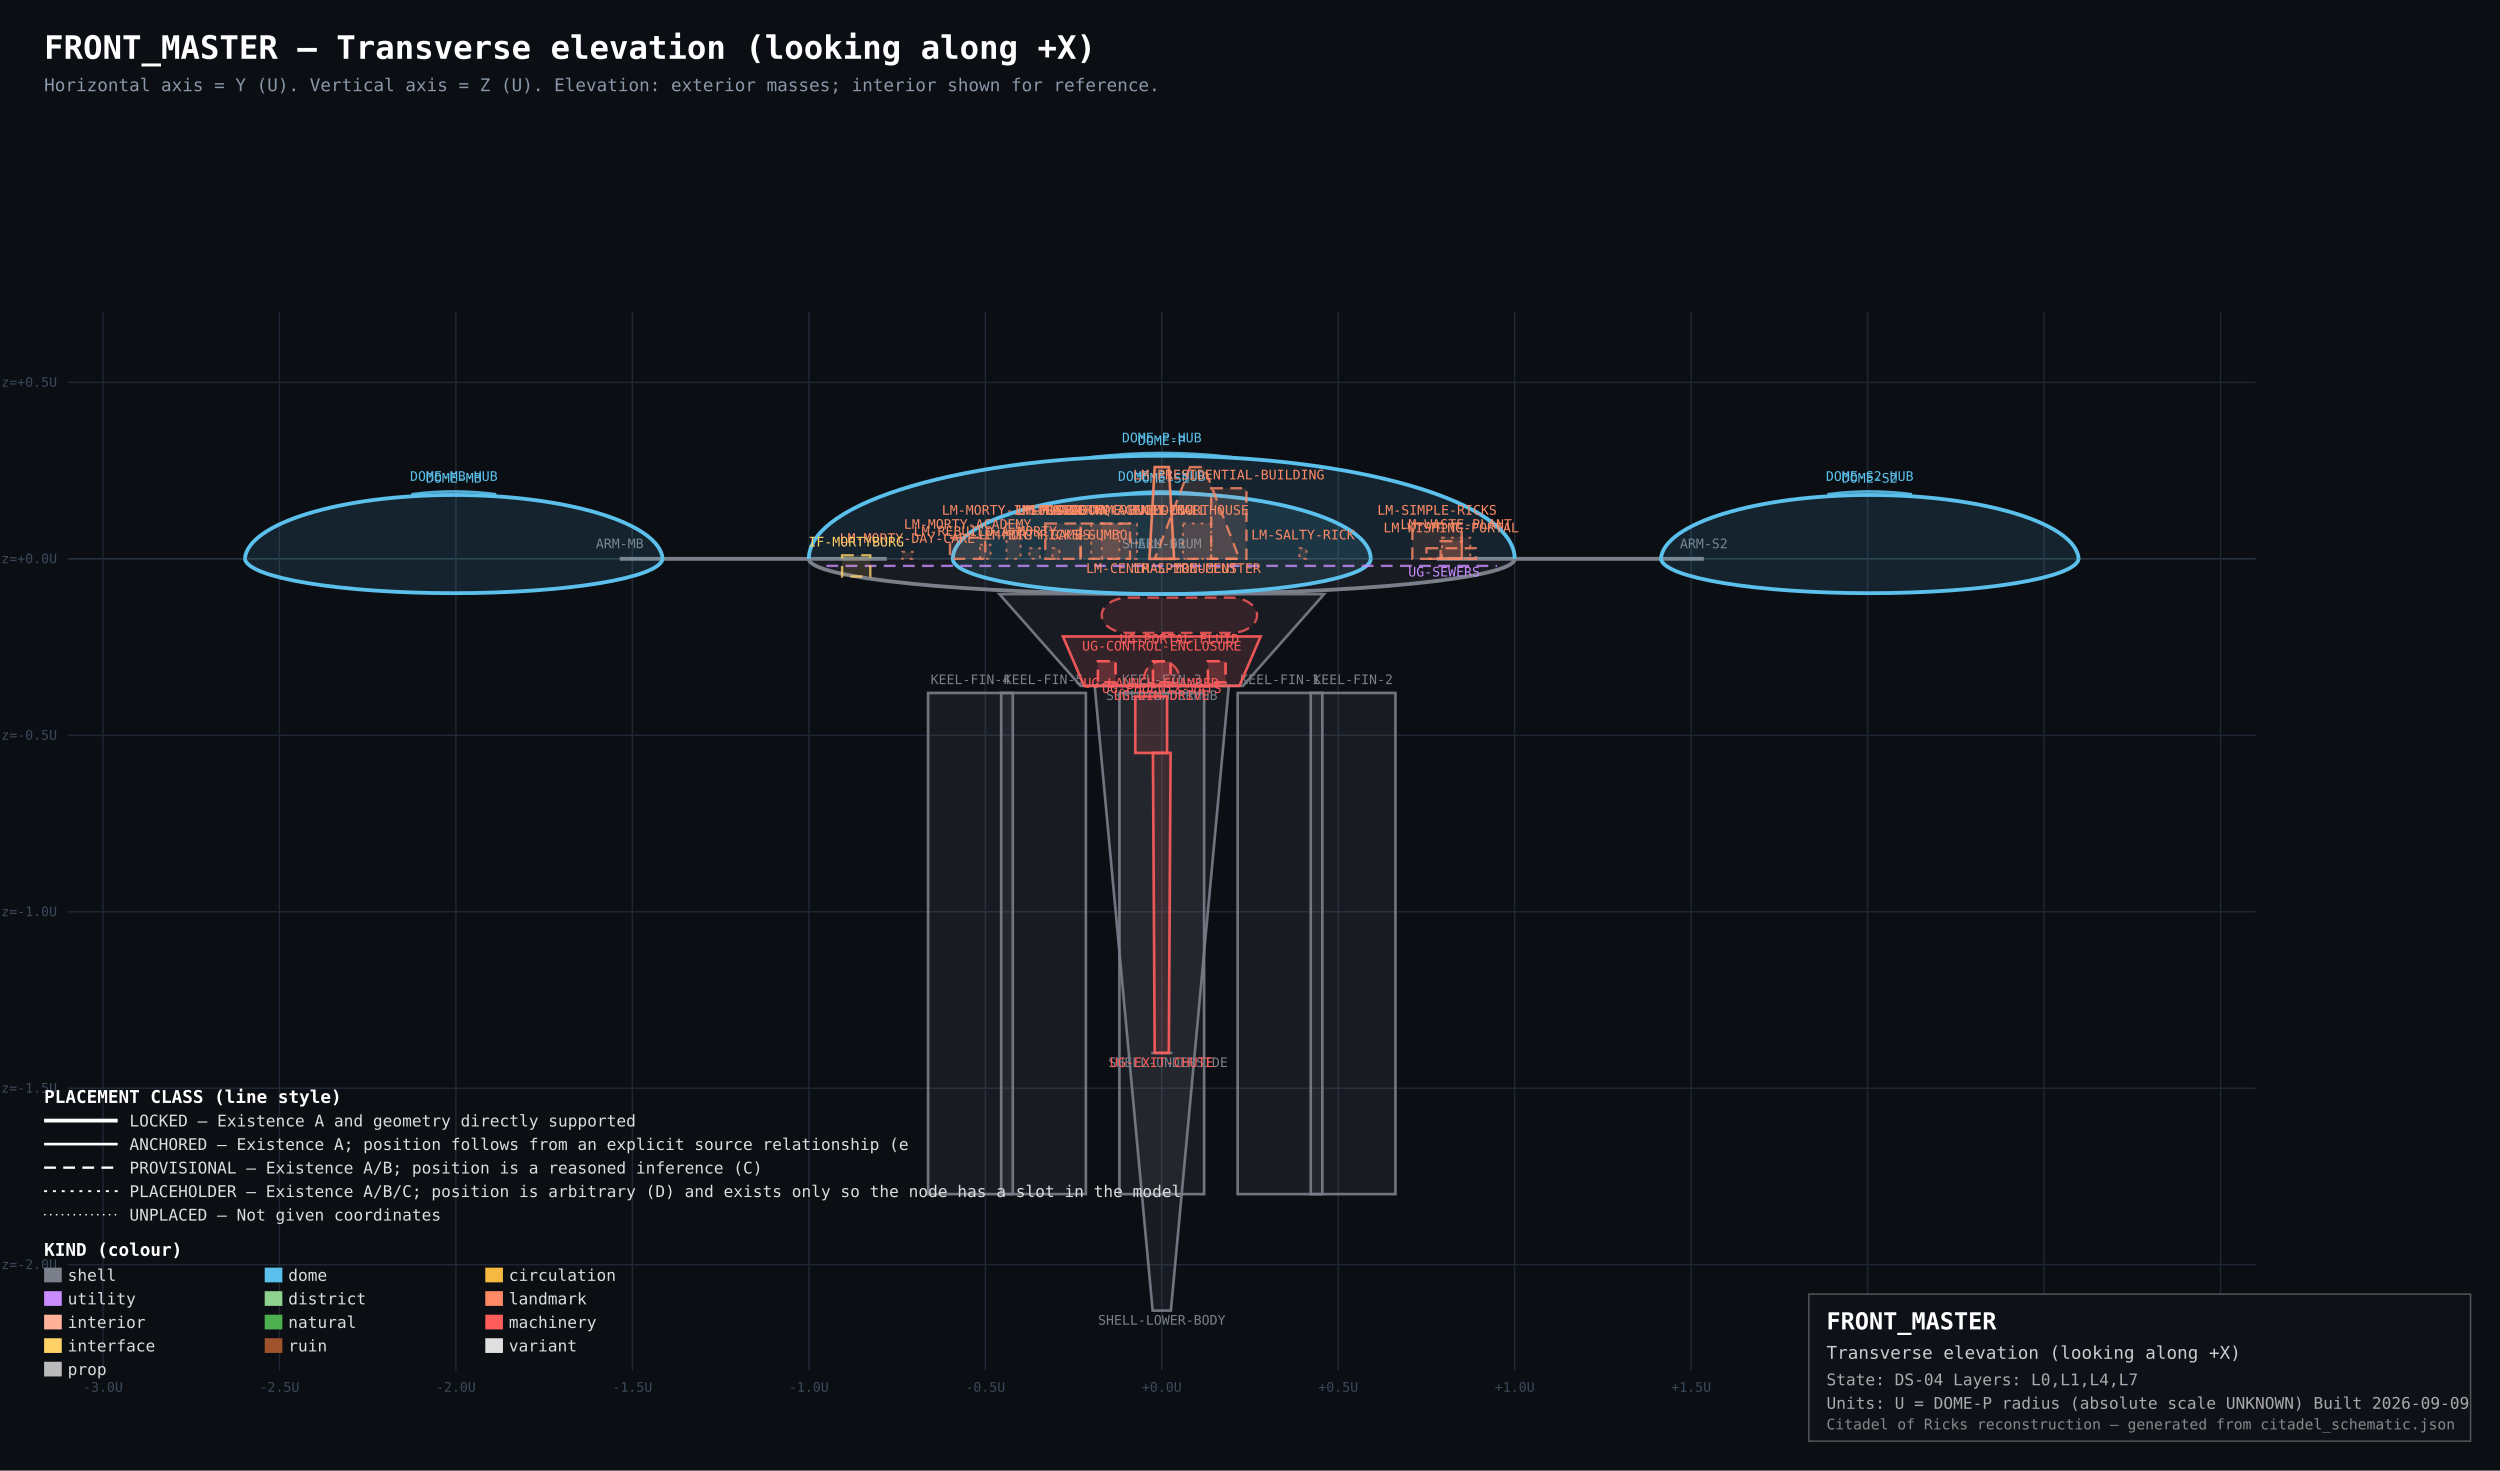
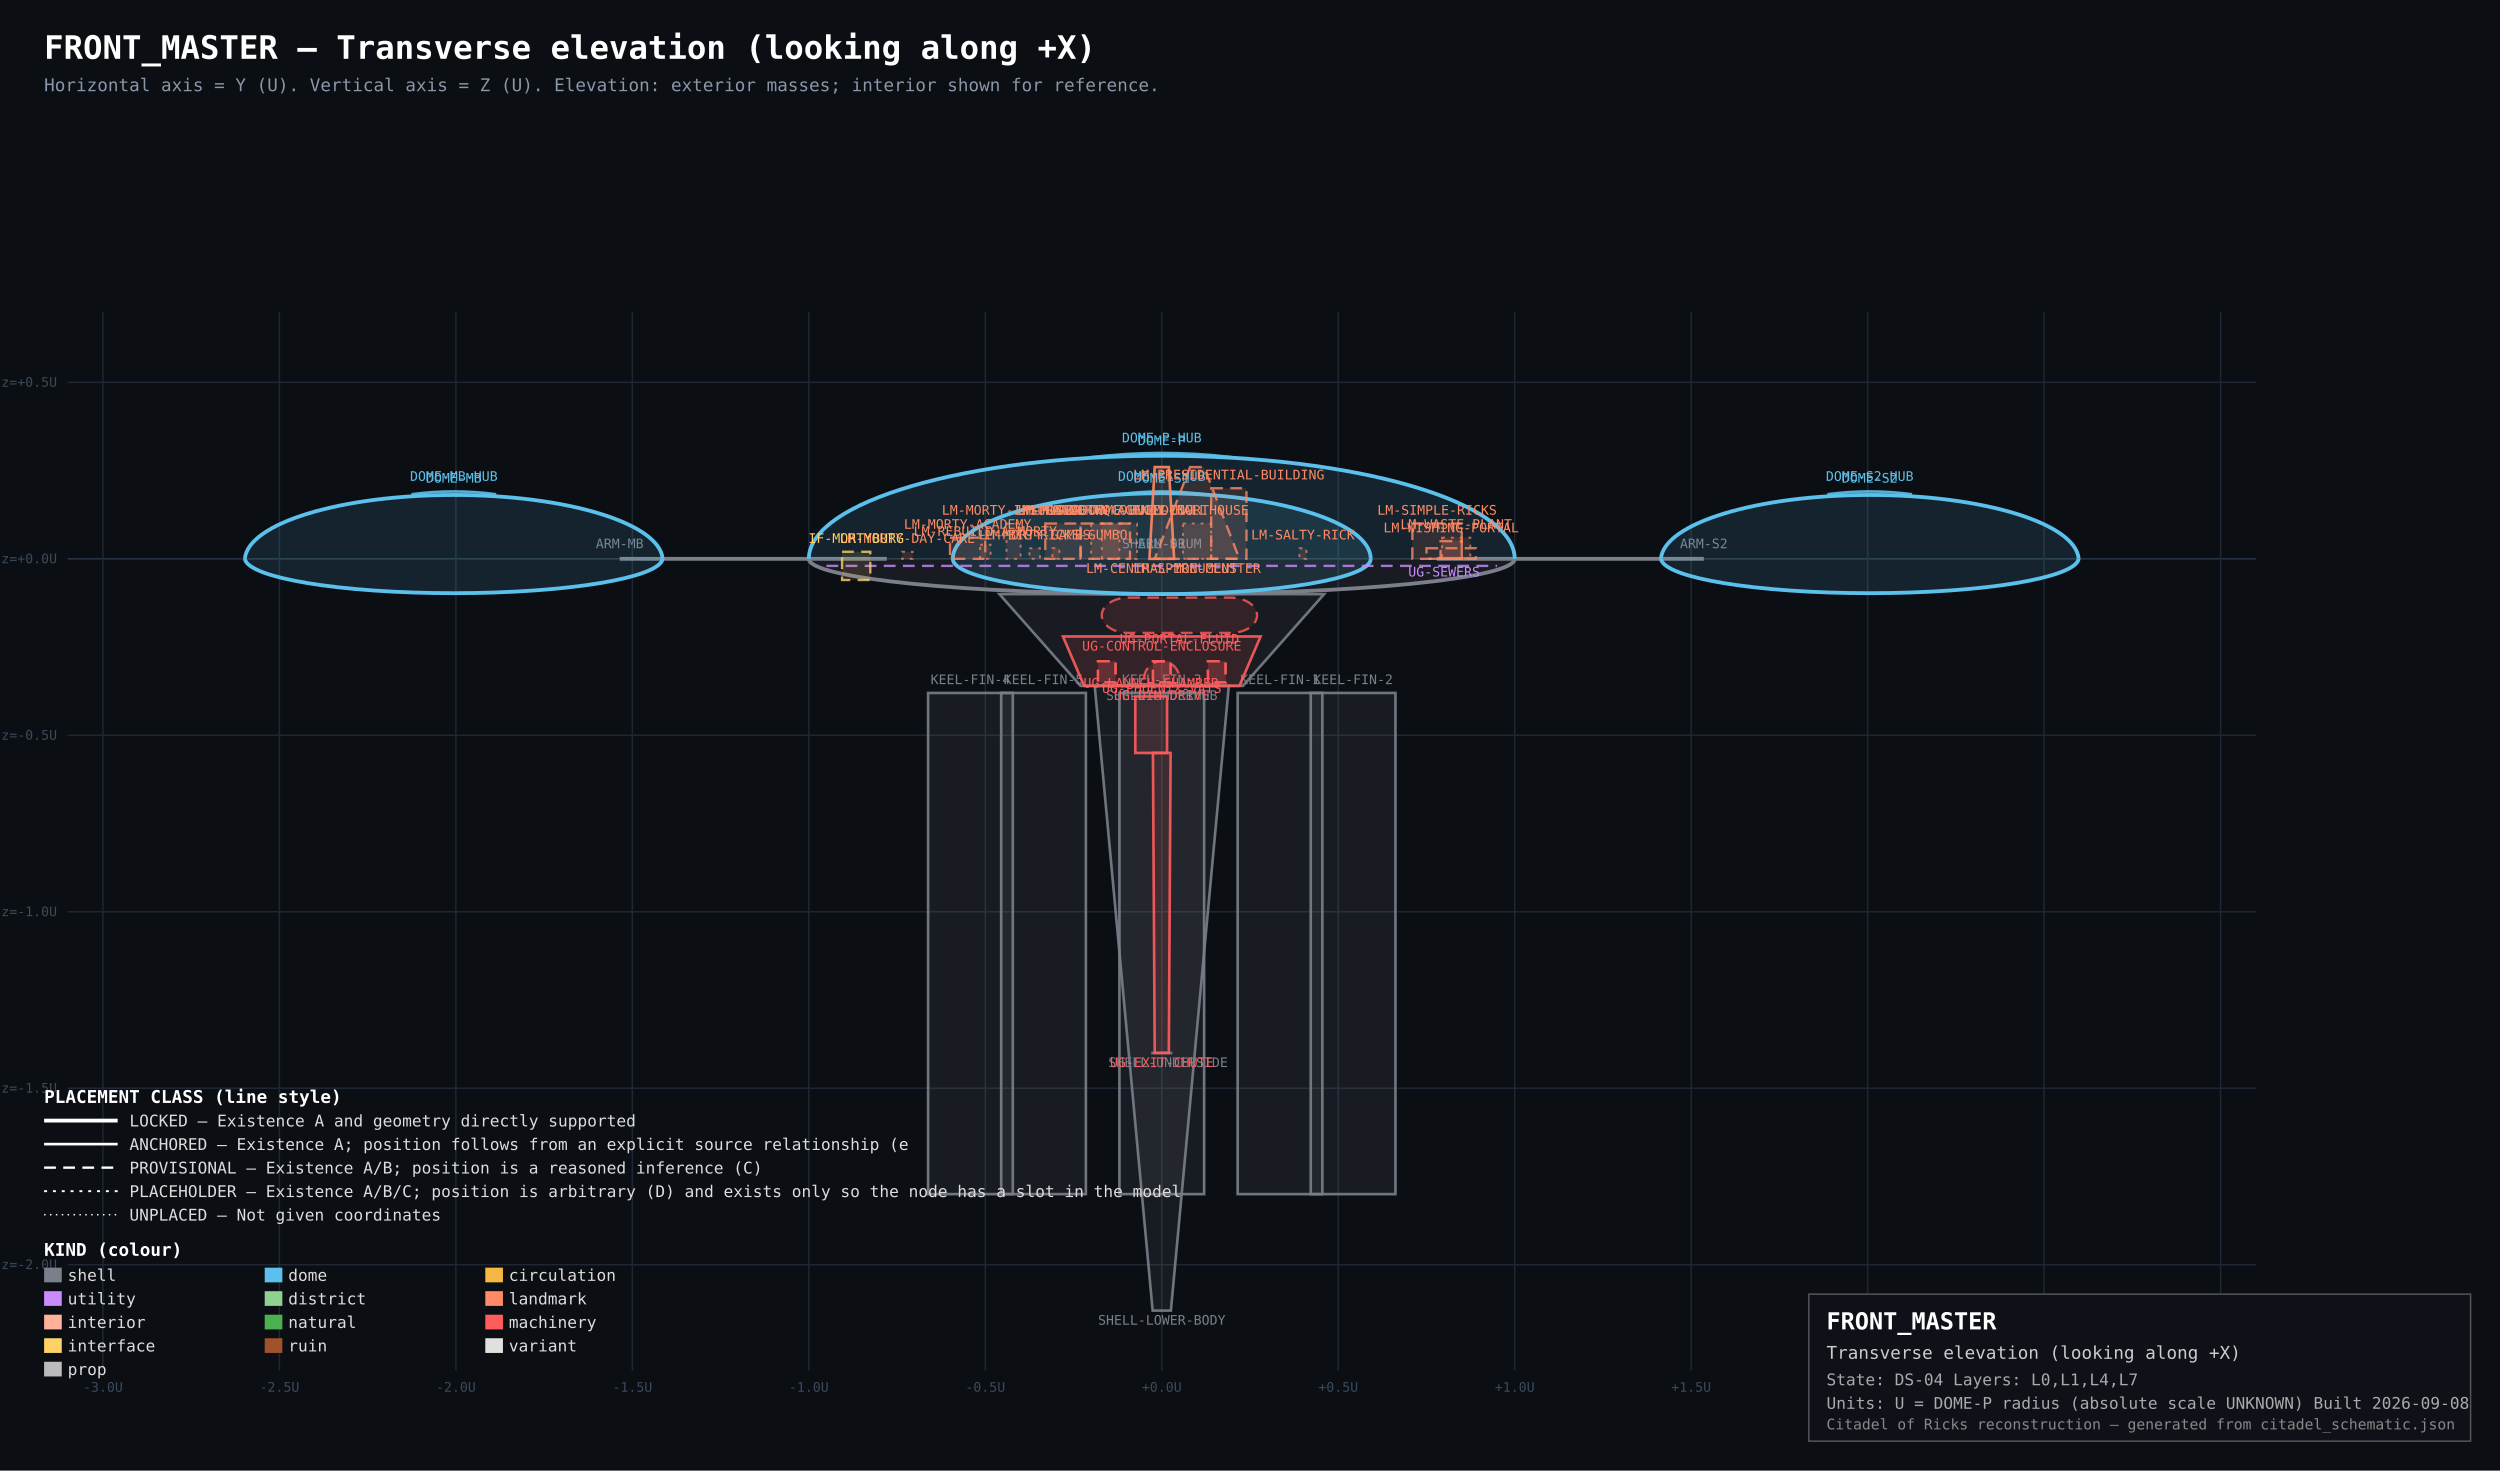
<svg xmlns="http://www.w3.org/2000/svg" width="1700" height="1000" viewBox="0 0 1700 1000" font-family="ui-monospace, Consolas, monospace">
  <rect width="1700" height="1000" fill="#0b0e13" />
  <line x1="46.0" y1="860.0" x2="1534.0" y2="860.0" stroke="#1e2733" stroke-width="1" />
  <text x="38.8" y="863.0" font-size="9" text-anchor="end" fill="#3b4a5c" font-family="ui-monospace, Consolas, monospace">z=-2.0U</text>
  <line x1="46.0" y1="740.0" x2="1534.0" y2="740.0" stroke="#1e2733" stroke-width="1" />
  <text x="38.8" y="743.0" font-size="9" text-anchor="end" fill="#3b4a5c" font-family="ui-monospace, Consolas, monospace">z=-1.5U</text>
  <line x1="46.0" y1="620.0" x2="1534.0" y2="620.0" stroke="#1e2733" stroke-width="1" />
  <text x="38.8" y="623.0" font-size="9" text-anchor="end" fill="#3b4a5c" font-family="ui-monospace, Consolas, monospace">z=-1.0U</text>
  <line x1="46.0" y1="500.0" x2="1534.0" y2="500.0" stroke="#1e2733" stroke-width="1" />
  <text x="38.8" y="503.0" font-size="9" text-anchor="end" fill="#3b4a5c" font-family="ui-monospace, Consolas, monospace">z=-0.5U</text>
  <line x1="46.0" y1="380.0" x2="1534.0" y2="380.0" stroke="#2a3644" stroke-width="1" />
  <text x="38.8" y="383.0" font-size="9" text-anchor="end" fill="#3b4a5c" font-family="ui-monospace, Consolas, monospace">z=+0.0U</text>
  <line x1="46.0" y1="260.0" x2="1534.0" y2="260.0" stroke="#1e2733" stroke-width="1" />
  <text x="38.8" y="263.0" font-size="9" text-anchor="end" fill="#3b4a5c" font-family="ui-monospace, Consolas, monospace">z=+0.5U</text>
  <line x1="70.0" y1="212.0" x2="70.0" y2="932.0" stroke="#1e2733" stroke-width="1" />
  <text x="70.0" y="946.4" font-size="9" text-anchor="middle" fill="#3b4a5c" font-family="ui-monospace, Consolas, monospace">-3.0U</text>
  <line x1="190.0" y1="212.0" x2="190.0" y2="932.0" stroke="#1e2733" stroke-width="1" />
  <text x="190.0" y="946.4" font-size="9" text-anchor="middle" fill="#3b4a5c" font-family="ui-monospace, Consolas, monospace">-2.5U</text>
  <line x1="310.0" y1="212.0" x2="310.0" y2="932.0" stroke="#1e2733" stroke-width="1" />
  <text x="310.0" y="946.4" font-size="9" text-anchor="middle" fill="#3b4a5c" font-family="ui-monospace, Consolas, monospace">-2.0U</text>
  <line x1="430.0" y1="212.0" x2="430.0" y2="932.0" stroke="#1e2733" stroke-width="1" />
  <text x="430.0" y="946.4" font-size="9" text-anchor="middle" fill="#3b4a5c" font-family="ui-monospace, Consolas, monospace">-1.5U</text>
  <line x1="550.0" y1="212.0" x2="550.0" y2="932.0" stroke="#1e2733" stroke-width="1" />
  <text x="550.0" y="946.4" font-size="9" text-anchor="middle" fill="#3b4a5c" font-family="ui-monospace, Consolas, monospace">-1.0U</text>
  <line x1="670.0" y1="212.0" x2="670.0" y2="932.0" stroke="#1e2733" stroke-width="1" />
  <text x="670.0" y="946.4" font-size="9" text-anchor="middle" fill="#3b4a5c" font-family="ui-monospace, Consolas, monospace">-0.5U</text>
  <line x1="790.0" y1="212.0" x2="790.0" y2="932.0" stroke="#1e2733" stroke-width="1" />
  <text x="790.0" y="946.4" font-size="9" text-anchor="middle" fill="#3b4a5c" font-family="ui-monospace, Consolas, monospace">+0.0U</text>
  <line x1="910.0" y1="212.0" x2="910.0" y2="932.0" stroke="#1e2733" stroke-width="1" />
  <text x="910.0" y="946.4" font-size="9" text-anchor="middle" fill="#3b4a5c" font-family="ui-monospace, Consolas, monospace">+0.5U</text>
  <line x1="1030.0" y1="212.0" x2="1030.0" y2="932.0" stroke="#1e2733" stroke-width="1" />
  <text x="1030.0" y="946.4" font-size="9" text-anchor="middle" fill="#3b4a5c" font-family="ui-monospace, Consolas, monospace">+1.0U</text>
  <line x1="1150.0" y1="212.0" x2="1150.0" y2="932.0" stroke="#1e2733" stroke-width="1" />
  <text x="1150.0" y="946.4" font-size="9" text-anchor="middle" fill="#3b4a5c" font-family="ui-monospace, Consolas, monospace">+1.5U</text>
  <line x1="1270.0" y1="212.0" x2="1270.0" y2="932.0" stroke="#1e2733" stroke-width="1" />
  <text x="1270.0" y="946.4" font-size="9" text-anchor="middle" fill="#3b4a5c" font-family="ui-monospace, Consolas, monospace">+2.0U</text>
  <line x1="1390.0" y1="212.0" x2="1390.0" y2="932.0" stroke="#1e2733" stroke-width="1" />
  <text x="1390.0" y="946.4" font-size="9" text-anchor="middle" fill="#3b4a5c" font-family="ui-monospace, Consolas, monospace">+2.5U</text>
  <line x1="1510.0" y1="212.0" x2="1510.0" y2="932.0" stroke="#1e2733" stroke-width="1" />
  <text x="1510.0" y="946.4" font-size="9" text-anchor="middle" fill="#3b4a5c" font-family="ui-monospace, Consolas, monospace">+3.0U</text>
  <text x="30" y="40" font-size="22" fill="#fff" font-weight="bold">FRONT_MASTER — Transverse elevation (looking along +X)</text>
  <text x="30" y="62" font-size="12" fill="#8a97a8">Horizontal axis = Y (U). Vertical axis = Z (U). Elevation: exterior masses; interior shown for reference.</text>
  <path d="M 550.0,380.0 A 240.0 24.0 0 0 0 1030.0,380.0" stroke="#7a7f8a" stroke-width="2.6" stroke-opacity="1.0" fill="#7a7f8a" fill-opacity="0.12" />
  <text x="790.0" y="372.8" font-size="9" text-anchor="middle" fill="#7a7f8a" font-family="ui-monospace, Consolas, monospace">SHELL-DRUM</text>
  <polygon points="679.6,404.0 900.4,404.0 845.2,466.4 734.8,466.4" stroke="#7a7f8a" stroke-width="1.8" stroke-opacity="0.9" fill="#7a7f8a" fill-opacity="0.12" />
  <text x="790.0" y="476.0" font-size="9" text-anchor="middle" fill="#7a7f8a" font-family="ui-monospace, Consolas, monospace">SHELL-UNDERHUB</text>
  <rect x="841.6" y="471.2" width="57.6" height="340.8" stroke="#7a7f8a" stroke-width="1.8" stroke-opacity="0.9" fill="#7a7f8a" fill-opacity="0.12" />
  <text x="870.4" y="465.2" font-size="9" text-anchor="middle" fill="#7a7f8a" font-family="ui-monospace, Consolas, monospace">KEEL-FIN-1</text>
  <rect x="891.3" y="471.2" width="57.6" height="340.8" stroke="#7a7f8a" stroke-width="1.8" stroke-opacity="0.9" fill="#7a7f8a" fill-opacity="0.12" />
  <text x="920.1" y="465.2" font-size="9" text-anchor="middle" fill="#7a7f8a" font-family="ui-monospace, Consolas, monospace">KEEL-FIN-2</text>
  <rect x="761.2" y="471.2" width="57.6" height="340.8" stroke="#7a7f8a" stroke-width="1.8" stroke-opacity="0.9" fill="#7a7f8a" fill-opacity="0.12" />
  <text x="790.0" y="465.2" font-size="9" text-anchor="middle" fill="#7a7f8a" font-family="ui-monospace, Consolas, monospace">KEEL-FIN-3</text>
  <rect x="631.1" y="471.2" width="57.6" height="340.8" stroke="#7a7f8a" stroke-width="1.8" stroke-opacity="0.9" fill="#7a7f8a" fill-opacity="0.12" />
  <text x="659.9" y="465.2" font-size="9" text-anchor="middle" fill="#7a7f8a" font-family="ui-monospace, Consolas, monospace">KEEL-FIN-4</text>
  <rect x="680.8" y="471.2" width="57.6" height="340.8" stroke="#7a7f8a" stroke-width="1.8" stroke-opacity="0.9" fill="#7a7f8a" fill-opacity="0.12" />
  <text x="709.6" y="465.2" font-size="9" text-anchor="middle" fill="#7a7f8a" font-family="ui-monospace, Consolas, monospace">KEEL-FIN-5</text>
  <polygon points="744.4,466.4 835.6,466.4 796.2,891.2 783.8,891.2" stroke="#7a7f8a" stroke-width="1.8" stroke-opacity="0.9" fill="#7a7f8a" fill-opacity="0.12" />
  <text x="790.0" y="900.8" font-size="9" text-anchor="middle" fill="#7a7f8a" font-family="ui-monospace, Consolas, monospace">SHELL-LOWER-BODY</text>
  <line x1="782.8" y1="716.0" x2="797.2" y2="716.0" stroke="#7a7f8a" stroke-width="1.8" stroke-opacity="0.9" fill="none" />
  <text x="794.3" y="725.6" font-size="9" text-anchor="middle" fill="#7a7f8a" font-family="ui-monospace, Consolas, monospace">SHELL-UNDERSIDE</text>
  <polyline points="790.0,380.0 790.0,380.0 790.0,380.0" stroke="#7a7f8a" stroke-width="2.6" stroke-opacity="1.0" fill="none" />
  <text x="790.0" y="372.8" font-size="9" text-anchor="middle" fill="#7a7f8a" font-family="ui-monospace, Consolas, monospace">ARM-S1</text>
  <polyline points="977.0,380.0 1070.6,380.0 1158.6,380.0" stroke="#7a7f8a" stroke-width="2.6" stroke-opacity="1.0" fill="none" />
  <text x="1158.6" y="372.8" font-size="9" text-anchor="middle" fill="#7a7f8a" font-family="ui-monospace, Consolas, monospace">ARM-S2</text>
  <polyline points="603.0,380.0 509.4,380.0 421.4,380.0" stroke="#7a7f8a" stroke-width="2.6" stroke-opacity="1.0" fill="none" />
  <text x="421.4" y="372.8" font-size="9" text-anchor="middle" fill="#7a7f8a" font-family="ui-monospace, Consolas, monospace">ARM-MB</text>
  <path d="M 550.0,380.0 A 240.0 70.1 0 0 1 1030.0,380.0" stroke="#5bc0eb" stroke-width="2.6" stroke-opacity="1.0" fill="#5bc0eb" fill-opacity="0.12" />
  <text x="790.0" y="302.7" font-size="9" text-anchor="middle" fill="#5bc0eb" font-family="ui-monospace, Consolas, monospace">DOME-P</text>
  <path d="M 647.9,380.0 A 142.1 44.6 0 0 1 932.1,380.0" stroke="#5bc0eb" stroke-width="2.6" stroke-opacity="1.0" fill="#5bc0eb" fill-opacity="0.12" />
  <path d="M 647.9,380.0 A 142.1 24.0 0 0 0 932.1,380.0" stroke="#5bc0eb" stroke-width="2.6" stroke-opacity="1.0" fill="#5bc0eb" fill-opacity="0.12" />
  <text x="790.0" y="328.2" font-size="9" text-anchor="middle" fill="#5bc0eb" font-family="ui-monospace, Consolas, monospace">DOME-S1</text>
  <path d="M 1129.4,380.0 A 142.1 44.6 0 0 1 1413.5,380.0" stroke="#5bc0eb" stroke-width="2.6" stroke-opacity="1.0" fill="#5bc0eb" fill-opacity="0.12" />
  <path d="M 1129.4,380.0 A 142.1 24.0 0 0 0 1413.5,380.0" stroke="#5bc0eb" stroke-width="2.6" stroke-opacity="1.0" fill="#5bc0eb" fill-opacity="0.12" />
  <text x="1271.4" y="328.2" font-size="9" text-anchor="middle" fill="#5bc0eb" font-family="ui-monospace, Consolas, monospace">DOME-S2</text>
  <path d="M 166.5,380.0 A 142.1 44.6 0 0 1 450.6,380.0" stroke="#5bc0eb" stroke-width="2.6" stroke-opacity="1.0" fill="#5bc0eb" fill-opacity="0.12" />
  <path d="M 166.5,380.0 A 142.1 24.0 0 0 0 450.6,380.0" stroke="#5bc0eb" stroke-width="2.6" stroke-opacity="1.0" fill="#5bc0eb" fill-opacity="0.12" />
  <text x="308.6" y="328.2" font-size="9" text-anchor="middle" fill="#5bc0eb" font-family="ui-monospace, Consolas, monospace">DOME-MB</text>
  <path d="M 742.0,310.9 A 401.4 401.4 0 0 1 838.0,310.9" stroke="#5bc0eb" stroke-width="1.8" stroke-opacity="0.9" fill="#5bc0eb" fill-opacity="0.12" />
  <text x="790.0" y="300.8" font-size="9" text-anchor="middle" fill="#5bc0eb" font-family="ui-monospace, Consolas, monospace">DOME-P-HUB</text>
  <path d="M 761.2,336.1 A 217.0 217.0 0 0 1 818.8,336.1" stroke="#5bc0eb" stroke-width="1.8" stroke-opacity="0.9" fill="#5bc0eb" fill-opacity="0.12" />
  <text x="790.0" y="327.0" font-size="9" text-anchor="middle" fill="#5bc0eb" font-family="ui-monospace, Consolas, monospace">DOME-S1-HUB</text>
  <path d="M 1242.6,336.1 A 217.0 217.0 0 0 1 1300.2,336.1" stroke="#5bc0eb" stroke-width="1.8" stroke-opacity="0.9" fill="#5bc0eb" fill-opacity="0.12" />
  <text x="1271.4" y="327.0" font-size="9" text-anchor="middle" fill="#5bc0eb" font-family="ui-monospace, Consolas, monospace">DOME-S2-HUB</text>
  <path d="M 279.8,336.1 A 217.0 217.0 0 0 1 337.4,336.1" stroke="#5bc0eb" stroke-width="1.8" stroke-opacity="0.9" fill="#5bc0eb" fill-opacity="0.12" />
  <text x="308.6" y="327.0" font-size="9" text-anchor="middle" fill="#5bc0eb" font-family="ui-monospace, Consolas, monospace">DOME-MB-HUB</text>
  <line x1="562.0" y1="384.8" x2="1018.0" y2="384.8" stroke="#c98bff" stroke-width="1.6" stroke-opacity="0.8" stroke-dasharray="8,5" fill="none" />
  <text x="982.0" y="392.0" font-size="9" text-anchor="middle" fill="#c98bff" font-family="ui-monospace, Consolas, monospace">UG-SEWERS</text>
  <polygon points="785.2,317.6 794.8,317.6 798.4,380.0 781.6,380.0" stroke="#ff8a65" stroke-width="1.8" stroke-opacity="0.9" fill="#ff8a65" fill-opacity="0.12" />
  <text x="790.0" y="389.6" font-size="9" text-anchor="middle" fill="#ff8a65" font-family="ui-monospace, Consolas, monospace">LM-CENTRAL-MONUMENT</text>
  <polygon points="809.2,317.6 818.8,317.6 842.8,380.0 785.2,380.0" stroke="#ff8a65" stroke-width="1.6" stroke-opacity="0.8" stroke-dasharray="8,5" fill="#ff8a65" fill-opacity="0.12" />
  <text x="814.0" y="389.6" font-size="9" text-anchor="middle" fill="#ff8a65" font-family="ui-monospace, Consolas, monospace">LM-SPIRE-CLUSTER</text>
  <rect x="823.6" y="332.0" width="24.0" height="48.0" stroke="#ff8a65" stroke-width="1.6" stroke-opacity="0.8" stroke-dasharray="8,5" fill="#ff8a65" fill-opacity="0.12" />
  <text x="835.6" y="326.0" font-size="9" text-anchor="middle" fill="#ff8a65" font-family="ui-monospace, Consolas, monospace">LM-PRESIDENTIAL-BUILDING</text>
  <rect x="734.8" y="356.0" width="33.6" height="24.0" stroke="#ff8a65" stroke-width="1.6" stroke-opacity="0.8" stroke-dasharray="8,5" fill="#ff8a65" fill-opacity="0.12" />
  <text x="751.6" y="350.0" font-size="9" text-anchor="middle" fill="#ff8a65" font-family="ui-monospace, Consolas, monospace">LM-PLAZA-DOME-BUILDING</text>
  <rect x="749.2" y="356.0" width="24.0" height="24.0" stroke="#ff8a65" stroke-width="1.3" stroke-opacity="0.7" stroke-dasharray="2,4" fill="#ff8a65" fill-opacity="0.12" />
  <text x="761.2" y="350.0" font-size="9" text-anchor="middle" fill="#ff8a65" font-family="ui-monospace, Consolas, monospace">LM-SHADOW-COUNCIL-HALL</text>
  <rect x="804.4" y="356.0" width="19.2" height="24.0" stroke="#ff8a65" stroke-width="1.3" stroke-opacity="0.7" stroke-dasharray="2,4" fill="#ff8a65" fill-opacity="0.12" />
  <text x="814.0" y="350.0" font-size="9" text-anchor="middle" fill="#ff8a65" font-family="ui-monospace, Consolas, monospace">LM-COURTHOUSE</text>
  <rect x="742.0" y="356.0" width="19.2" height="24.0" stroke="#ff8a65" stroke-width="1.3" stroke-opacity="0.7" stroke-dasharray="2,4" fill="#ff8a65" fill-opacity="0.12" />
  <text x="751.6" y="350.0" font-size="9" text-anchor="middle" fill="#ff8a65" font-family="ui-monospace, Consolas, monospace">LM-MORTY-AGENCY</text>
  <rect x="710.8" y="356.0" width="24.0" height="24.0" stroke="#ff8a65" stroke-width="1.6" stroke-opacity="0.8" stroke-dasharray="8,5" fill="#ff8a65" fill-opacity="0.12" />
  <text x="722.8" y="350.0" font-size="9" text-anchor="middle" fill="#ff8a65" font-family="ui-monospace, Consolas, monospace">LM-POLICE-HQ</text>
  <rect x="646.0" y="365.6" width="24.0" height="14.4" stroke="#ff8a65" stroke-width="1.6" stroke-opacity="0.8" stroke-dasharray="8,5" fill="#ff8a65" fill-opacity="0.12" />
  <text x="658.0" y="359.6" font-size="9" text-anchor="middle" fill="#ff8a65" font-family="ui-monospace, Consolas, monospace">LM-MORTY-ACADEMY</text>
  <rect x="960.4" y="356.0" width="33.6" height="24.0" stroke="#ff8a65" stroke-width="1.6" stroke-opacity="0.8" stroke-dasharray="8,5" fill="#ff8a65" fill-opacity="0.12" />
  <text x="977.2" y="350.0" font-size="9" text-anchor="middle" fill="#ff8a65" font-family="ui-monospace, Consolas, monospace">LM-SIMPLE-RICKS</text>
  <rect x="970.0" y="372.8" width="33.6" height="7.2" stroke="#ff8a65" stroke-width="1.6" stroke-opacity="0.8" stroke-dasharray="8,5" fill="none" />
  <rect x="979.6" y="368.0" width="14.4" height="12.0" stroke="#ff8a65" stroke-width="1.6" stroke-opacity="0.8" stroke-dasharray="8,5" fill="#ff8a65" fill-opacity="0.12" />
  <text x="986.8" y="362.0" font-size="9" text-anchor="middle" fill="#ff8a65" font-family="ui-monospace, Consolas, monospace">LM-WISHING-PORTAL</text>
  <rect x="980.6" y="365.6" width="19.2" height="14.4" stroke="#ff8a65" stroke-width="1.3" stroke-opacity="0.7" stroke-dasharray="2,4" fill="#ff8a65" fill-opacity="0.12" />
  <text x="990.2" y="359.6" font-size="9" text-anchor="middle" fill="#ff8a65" font-family="ui-monospace, Consolas, monospace">LM-WASTE-PLANT</text>
  <rect x="613.4" y="375.2" width="7.2" height="4.8" stroke="#ff8a65" stroke-width="1.3" stroke-opacity="0.7" stroke-dasharray="2,4" fill="#ff8a65" fill-opacity="0.12" />
  <text x="617.0" y="369.2" font-size="9" text-anchor="middle" fill="#ff8a65" font-family="ui-monospace, Consolas, monospace">LM-MORTY-DAY-CARE</text>
  <rect x="700.0" y="372.8" width="7.2" height="7.2" stroke="#ff8a65" stroke-width="1.3" stroke-opacity="0.7" stroke-dasharray="2,4" fill="#ff8a65" fill-opacity="0.12" />
  <text x="703.6" y="366.8" font-size="9" text-anchor="middle" fill="#ff8a65" font-family="ui-monospace, Consolas, monospace">LM-MORTY-GAMES</text>
  <rect x="684.4" y="356.0" width="9.6" height="24.0" stroke="#ff8a65" stroke-width="1.3" stroke-opacity="0.7" stroke-dasharray="2,4" fill="#ff8a65" fill-opacity="0.12" />
  <text x="689.2" y="350.0" font-size="9" text-anchor="middle" fill="#ff8a65" font-family="ui-monospace, Consolas, monospace">LM-MORTY-INSURANCE</text>
  <rect x="883.6" y="372.8" width="4.8" height="7.2" stroke="#ff8a65" stroke-width="1.3" stroke-opacity="0.7" stroke-dasharray="2,4" fill="#ff8a65" fill-opacity="0.12" />
  <text x="886.0" y="366.8" font-size="9" text-anchor="middle" fill="#ff8a65" font-family="ui-monospace, Consolas, monospace">LM-SALTY-RICK</text>
  <rect x="715.6" y="372.8" width="4.8" height="7.2" stroke="#ff8a65" stroke-width="1.3" stroke-opacity="0.7" stroke-dasharray="2,4" fill="#ff8a65" fill-opacity="0.12" />
  <text x="718.0" y="366.8" font-size="9" text-anchor="middle" fill="#ff8a65" font-family="ui-monospace, Consolas, monospace">LM-BIG-RICKS-GUMBO</text>
  <rect x="666.4" y="370.4" width="7.2" height="9.6" stroke="#ff8a65" stroke-width="1.3" stroke-opacity="0.7" stroke-dasharray="2,4" fill="#ff8a65" fill-opacity="0.12" />
  <text x="670.0" y="364.4" font-size="9" text-anchor="middle" fill="#ff8a65" font-family="ui-monospace, Consolas, monospace">LM-REBUILD-A-MORTY</text>
  <rect x="749.2" y="406.4" width="105.6" height="24.0" rx="18" stroke="#ff5c5c" stroke-width="1.6" stroke-opacity="0.8" stroke-dasharray="8,5" fill="#ff5c5c" fill-opacity="0.12" />
  <text x="802.0" y="437.6" font-size="9" text-anchor="middle" fill="#ff5c5c" font-family="ui-monospace, Consolas, monospace">UG-PORTAL-FLUID</text>
  <polygon points="722.8,432.8 857.2,432.8 842.8,466.4 737.2,466.4" stroke="#ff5c5c" stroke-width="1.8" stroke-opacity="0.9" fill="#ff5c5c" fill-opacity="0.12" />
  <text x="790.0" y="476.0" font-size="9" text-anchor="middle" fill="#ff5c5c" font-family="ui-monospace, Consolas, monospace">UG-DIM-DRIVE</text>
  <path d="M 778.0,461.6 A 12.0 12.0 0 0 1 802.0,461.6" stroke="#ff5c5c" stroke-width="1.6" stroke-opacity="0.8" stroke-dasharray="8,5" fill="#ff5c5c" fill-opacity="0.12" />
  <text x="790.0" y="442.4" font-size="9" text-anchor="middle" fill="#ff5c5c" font-family="ui-monospace, Consolas, monospace">UG-CONTROL-ENCLOSURE</text>
  <rect x="784.0" y="449.6" width="12.0" height="14.4" stroke="#ff5c5c" stroke-width="1.6" stroke-opacity="0.8" stroke-dasharray="8,5" fill="#ff5c5c" fill-opacity="0.12" />
  <rect x="821.4" y="449.6" width="12.0" height="14.4" stroke="#ff5c5c" stroke-width="1.6" stroke-opacity="0.8" stroke-dasharray="8,5" fill="#ff5c5c" fill-opacity="0.12" />
  <rect x="821.4" y="449.6" width="12.0" height="14.4" stroke="#ff5c5c" stroke-width="1.6" stroke-opacity="0.8" stroke-dasharray="8,5" fill="#ff5c5c" fill-opacity="0.12" />
  <rect x="784.0" y="449.6" width="12.0" height="14.4" stroke="#ff5c5c" stroke-width="1.6" stroke-opacity="0.8" stroke-dasharray="8,5" fill="#ff5c5c" fill-opacity="0.12" />
  <rect x="746.6" y="449.6" width="12.0" height="14.4" stroke="#ff5c5c" stroke-width="1.6" stroke-opacity="0.8" stroke-dasharray="8,5" fill="#ff5c5c" fill-opacity="0.12" />
  <rect x="746.6" y="449.6" width="12.0" height="14.4" stroke="#ff5c5c" stroke-width="1.6" stroke-opacity="0.8" stroke-dasharray="8,5" fill="#ff5c5c" fill-opacity="0.12" />
  <text x="790.0" y="471.2" font-size="9" text-anchor="middle" fill="#ff5c5c" font-family="ui-monospace, Consolas, monospace">UG-PHOENIX-VATS</text>
  <rect x="772.0" y="473.6" width="21.6" height="38.4" stroke="#ff5c5c" stroke-width="1.8" stroke-opacity="0.9" fill="#ff5c5c" fill-opacity="0.12" />
  <text x="782.8" y="467.6" font-size="9" text-anchor="middle" fill="#ff5c5c" font-family="ui-monospace, Consolas, monospace">UG-LAUNCH-CHAMBER</text>
  <polygon points="784.0,512.0 796.0,512.0 794.8,716.0 785.2,716.0" stroke="#ff5c5c" stroke-width="1.8" stroke-opacity="0.9" fill="#ff5c5c" fill-opacity="0.12" />
  <text x="790.0" y="725.6" font-size="9" text-anchor="middle" fill="#ff5c5c" font-family="ui-monospace, Consolas, monospace">UG-EXIT-CHUTE</text>
-   <rect x="572.6" y="377.6" width="19.2" height="14.4" stroke="#ffd166" stroke-width="1.6" stroke-opacity="0.8" stroke-dasharray="8,5" fill="#ffd166" fill-opacity="0.12" />
-   <text x="582.2" y="371.6" font-size="9" text-anchor="middle" fill="#ffd166" font-family="ui-monospace, Consolas, monospace">IF-MORTYBURG</text>
+   <rect x="572.6" y="375.2" width="19.2" height="19.2" stroke="#ffd166" stroke-width="1.6" stroke-opacity="0.8" stroke-dasharray="8,5" fill="#ffd166" fill-opacity="0.12" />
+   <text x="582.2" y="369.2" font-size="9" text-anchor="middle" fill="#ffd166" font-family="ui-monospace, Consolas, monospace">IF-MORTYBURG</text>
  <text x="30" y="750" font-size="12" fill="#fff" font-family="ui-monospace, Consolas, monospace" font-weight="bold">PLACEMENT CLASS (line style)</text>
  <line x1="30" y1="762" x2="80" y2="762" stroke="#fff" stroke-width="2.6" />
  <text x="88" y="766" font-size="11" fill="#ddd" font-family="ui-monospace, Consolas, monospace">LOCKED — Existence A and geometry directly supported</text>
  <line x1="30" y1="778" x2="80" y2="778" stroke="#fff" stroke-width="1.8" />
  <text x="88" y="782" font-size="11" fill="#ddd" font-family="ui-monospace, Consolas, monospace">ANCHORED — Existence A; position follows from an explicit source relationship (e</text>
  <line x1="30" y1="794" x2="80" y2="794" stroke="#fff" stroke-width="1.6" stroke-dasharray="8,5" />
  <text x="88" y="798" font-size="11" fill="#ddd" font-family="ui-monospace, Consolas, monospace">PROVISIONAL — Existence A/B; position is a reasoned inference (C)</text>
  <line x1="30" y1="810" x2="80" y2="810" stroke="#fff" stroke-width="1.3" stroke-dasharray="2,4" />
  <text x="88" y="814" font-size="11" fill="#ddd" font-family="ui-monospace, Consolas, monospace">PLACEHOLDER — Existence A/B/C; position is arbitrary (D) and exists only so the node has a slot in the model</text>
  <line x1="30" y1="826" x2="80" y2="826" stroke="#fff" stroke-width="1.0" stroke-dasharray="1,3" />
  <text x="88" y="830" font-size="11" fill="#ddd" font-family="ui-monospace, Consolas, monospace">UNPLACED — Not given coordinates</text>
  <text x="30" y="854" font-size="12" fill="#fff" font-family="ui-monospace, Consolas, monospace" font-weight="bold">KIND (colour)</text>
  <rect x="30" y="862" width="12" height="10" fill="#7a7f8a" />
  <text x="46" y="871" font-size="11" fill="#ddd" font-family="ui-monospace, Consolas, monospace">shell</text>
  <rect x="180" y="862" width="12" height="10" fill="#5bc0eb" />
  <text x="196" y="871" font-size="11" fill="#ddd" font-family="ui-monospace, Consolas, monospace">dome</text>
  <rect x="330" y="862" width="12" height="10" fill="#f5b942" />
  <text x="346" y="871" font-size="11" fill="#ddd" font-family="ui-monospace, Consolas, monospace">circulation</text>
  <rect x="30" y="878" width="12" height="10" fill="#c98bff" />
  <text x="46" y="887" font-size="11" fill="#ddd" font-family="ui-monospace, Consolas, monospace">utility</text>
  <rect x="180" y="878" width="12" height="10" fill="#8fd18f" />
  <text x="196" y="887" font-size="11" fill="#ddd" font-family="ui-monospace, Consolas, monospace">district</text>
  <rect x="330" y="878" width="12" height="10" fill="#ff8a65" />
  <text x="346" y="887" font-size="11" fill="#ddd" font-family="ui-monospace, Consolas, monospace">landmark</text>
  <rect x="30" y="894" width="12" height="10" fill="#ffb199" />
  <text x="46" y="903" font-size="11" fill="#ddd" font-family="ui-monospace, Consolas, monospace">interior</text>
  <rect x="180" y="894" width="12" height="10" fill="#4caf50" />
  <text x="196" y="903" font-size="11" fill="#ddd" font-family="ui-monospace, Consolas, monospace">natural</text>
  <rect x="330" y="894" width="12" height="10" fill="#ff5c5c" />
  <text x="346" y="903" font-size="11" fill="#ddd" font-family="ui-monospace, Consolas, monospace">machinery</text>
  <rect x="30" y="910" width="12" height="10" fill="#ffd166" />
  <text x="46" y="919" font-size="11" fill="#ddd" font-family="ui-monospace, Consolas, monospace">interface</text>
  <rect x="180" y="910" width="12" height="10" fill="#a0522d" />
  <text x="196" y="919" font-size="11" fill="#ddd" font-family="ui-monospace, Consolas, monospace">ruin</text>
  <rect x="330" y="910" width="12" height="10" fill="#e0e0e0" />
  <text x="346" y="919" font-size="11" fill="#ddd" font-family="ui-monospace, Consolas, monospace">variant</text>
  <rect x="30" y="926" width="12" height="10" fill="#bbbbbb" />
  <text x="46" y="935" font-size="11" fill="#ddd" font-family="ui-monospace, Consolas, monospace">prop</text>
  <rect x="1230" y="880" width="450" height="100" fill="#0e1218" stroke="#555" />
  <text x="1242" y="904" font-size="16" fill="#fff" font-family="ui-monospace, Consolas, monospace" font-weight="bold">FRONT_MASTER</text>
  <text x="1242" y="924" font-size="12" fill="#ccc" font-family="ui-monospace, Consolas, monospace">Transverse elevation (looking along +X)</text>
  <text x="1242" y="942" font-size="11" fill="#aaa" font-family="ui-monospace, Consolas, monospace">State: DS-04   Layers: L0,L1,L4,L7</text>
-   <text x="1242" y="958" font-size="11" fill="#aaa" font-family="ui-monospace, Consolas, monospace">Units: U = DOME-P radius (absolute scale UNKNOWN)   Built 2026-09-09</text>
+   <text x="1242" y="958" font-size="11" fill="#aaa" font-family="ui-monospace, Consolas, monospace">Units: U = DOME-P radius (absolute scale UNKNOWN)   Built 2026-09-08</text>
  <text x="1242" y="972" font-size="10" fill="#888" font-family="ui-monospace, Consolas, monospace">Citadel of Ricks reconstruction — generated from citadel_schematic.json</text>
</svg>
